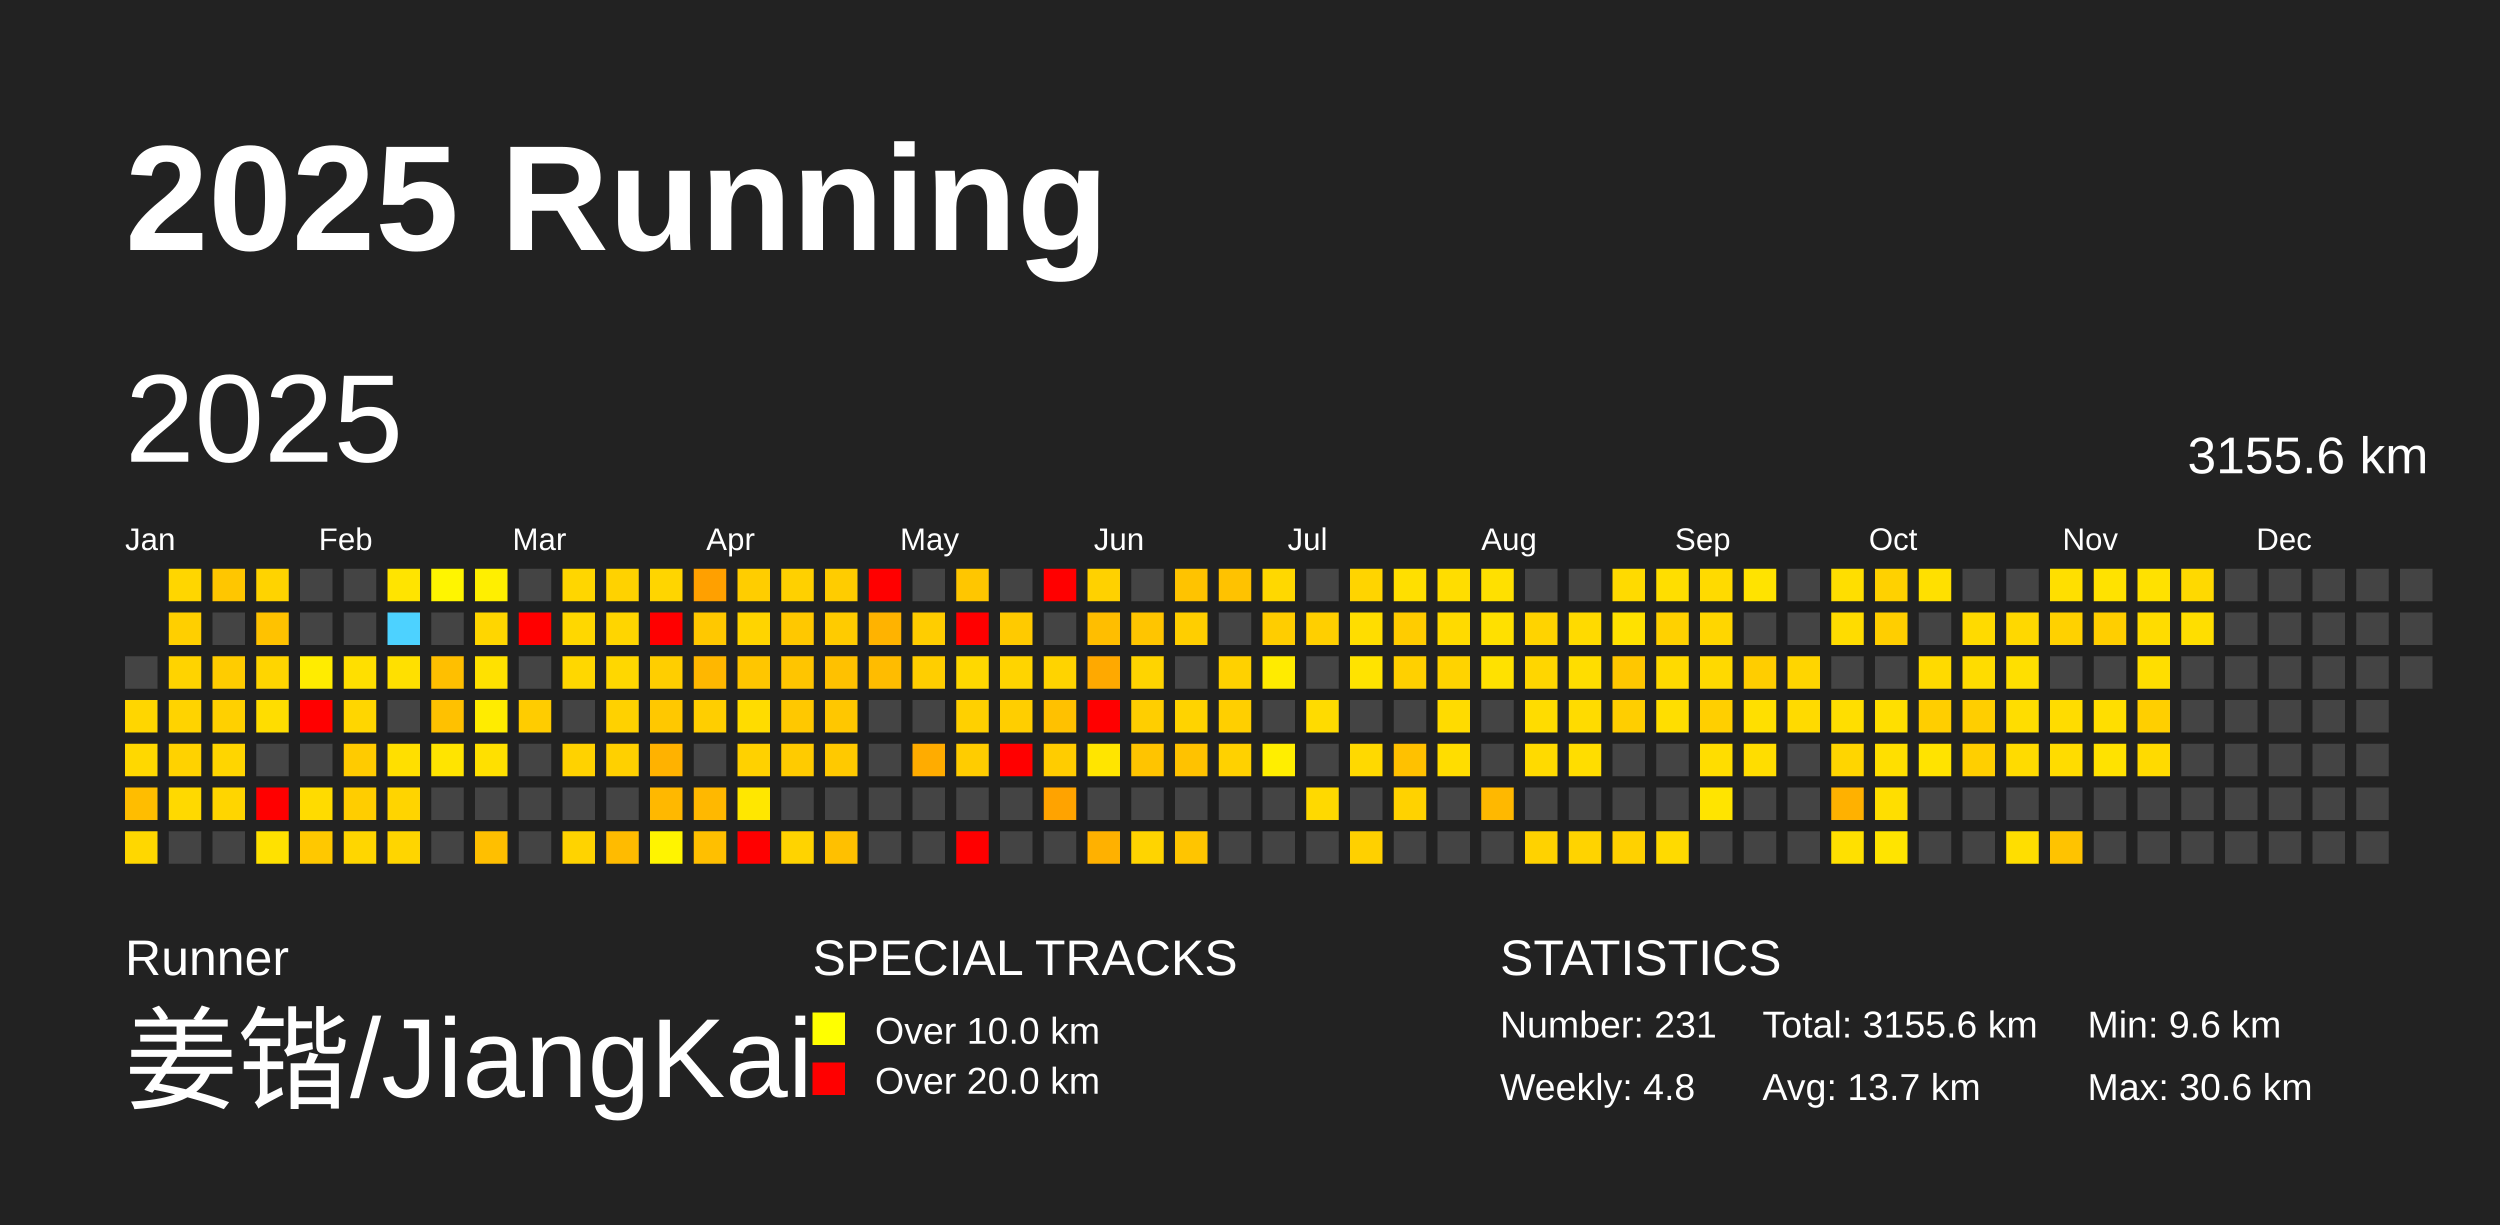
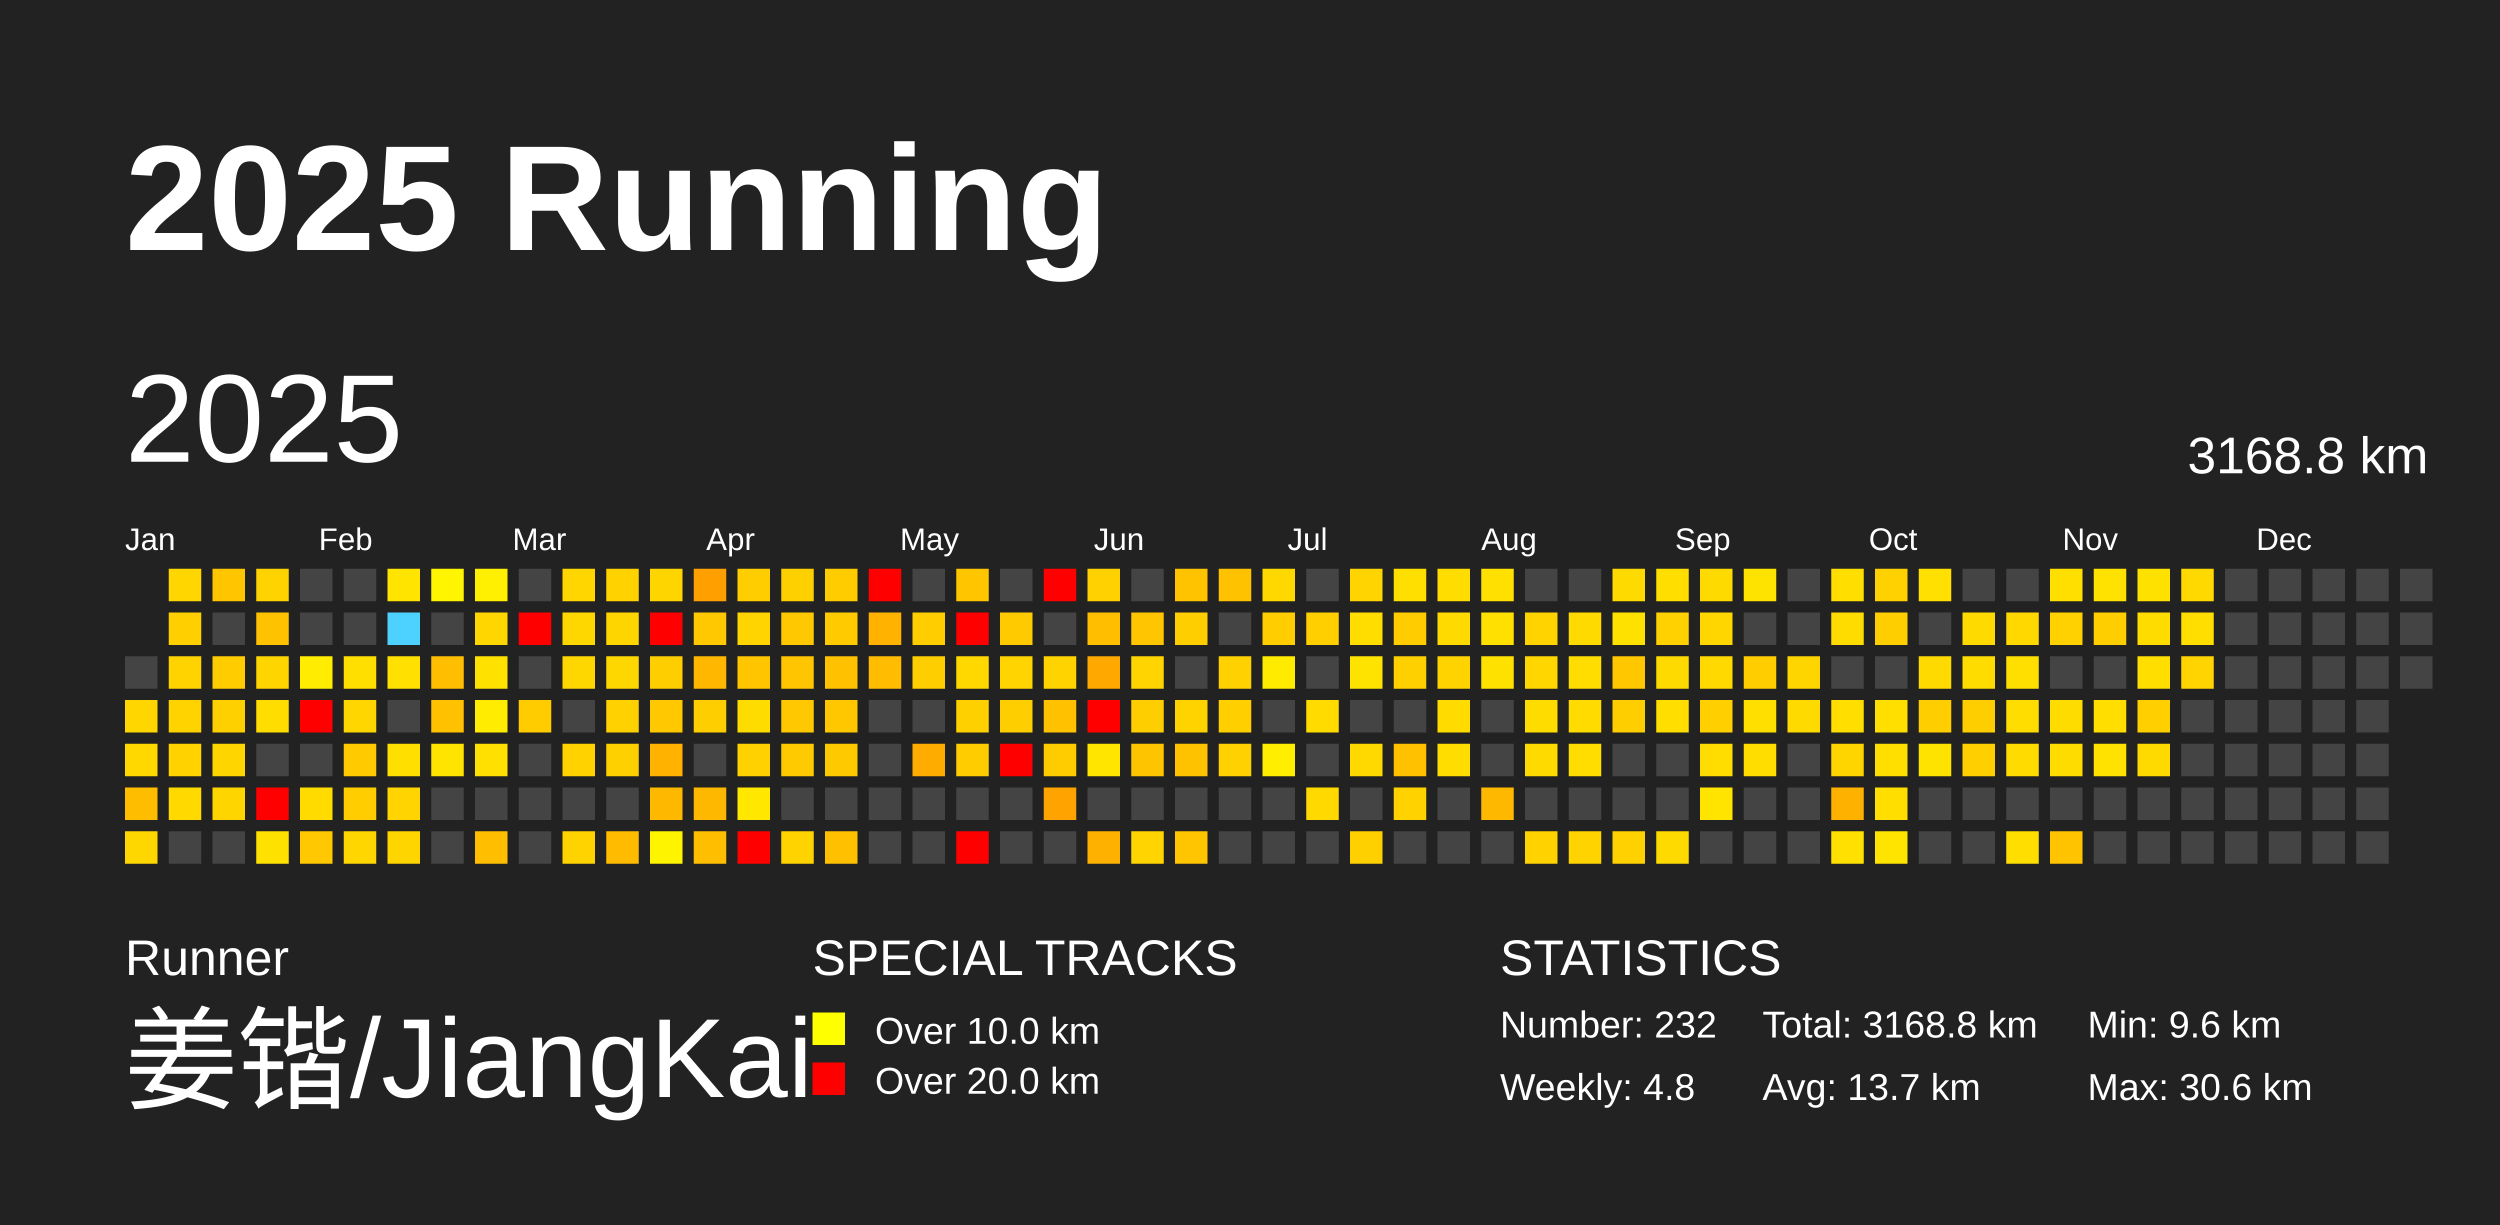
<svg xmlns="http://www.w3.org/2000/svg" baseProfile="full" height="98mm" version="1.1" viewBox="0,0,200,98" width="200mm">
  <defs />
  <rect fill="#222222" height="98" width="200" x="0" y="0" />
  <text fill="#FFFFFF" style="font-size:12px; font-family:Arial; font-weight:bold;" x="10" y="20">2025 Running</text>
  <text fill="#FFFFFF" style="font-size:4px; font-family:Arial" x="10" y="78">Runner</text>
  <text fill="#FFFFFF" style="font-size:9px; font-family:Arial" x="10" y="88">姜锴/JiangKai</text>
  <text fill="#FFFFFF" style="font-size:4px; font-family:Arial" x="65" y="78">SPECIAL TRACKS</text>
  <rect fill="yellow" height="2.6" width="2.6" x="65" y="81" />
  <text fill="#FFFFFF" style="font-size:3px; font-family:Arial" x="70" y="83.5">Over 10.0 km</text>
  <rect fill="red" height="2.6" width="2.6" x="65" y="85" />
  <text fill="#FFFFFF" style="font-size:3px; font-family:Arial" x="70" y="87.5">Over 20.0 km</text>
  <text fill="#FFFFFF" style="font-size:4px; font-family:Arial" x="120" y="78">STATISTICS</text>
-   <text fill="#FFFFFF" style="font-size:3px; font-family:Arial" x="120" y="83">Number: 231</text>
+   <text fill="#FFFFFF" style="font-size:3px; font-family:Arial" x="120" y="83">Number: 232</text>
  <text fill="#FFFFFF" style="font-size:3px; font-family:Arial" x="120" y="88">Weekly: 4.8</text>
-   <text fill="#FFFFFF" style="font-size:3px; font-family:Arial" x="141" y="83">Total: 3155.6 km</text>
+   <text fill="#FFFFFF" style="font-size:3px; font-family:Arial" x="141" y="83">Total: 3168.8 km</text>
  <text fill="#FFFFFF" style="font-size:3px; font-family:Arial" x="141" y="88">Avg: 13.7 km</text>
  <text fill="#FFFFFF" style="font-size:3px; font-family:Arial" x="167" y="83">Min: 9.6 km</text>
  <text fill="#FFFFFF" style="font-size:3px; font-family:Arial" x="167" y="88">Max: 30.6 km</text>
  <text dominant-baseline="hanging" fill="#FFFFFF" style="font-size:10.0px; font-family:Arial;" x="10" y="30">2025</text>
-   <text dominant-baseline="hanging" fill="#FFFFFF" style="font-size:4.125px; font-family:Arial;" x="175" y="35">3155.6 km</text>
+   <text dominant-baseline="hanging" fill="#FFFFFF" style="font-size:4.125px; font-family:Arial;" x="175" y="35">3168.8 km</text>
  <text fill="#FFFFFF" style="font-size:2.5px; font-family:Arial" x="10.0" y="44">Jan</text>
  <text fill="#FFFFFF" style="font-size:2.5px; font-family:Arial" x="25.5" y="44">Feb</text>
  <text fill="#FFFFFF" style="font-size:2.5px; font-family:Arial" x="41.0" y="44">Mar</text>
  <text fill="#FFFFFF" style="font-size:2.5px; font-family:Arial" x="56.5" y="44">Apr</text>
  <text fill="#FFFFFF" style="font-size:2.5px; font-family:Arial" x="72.0" y="44">May</text>
  <text fill="#FFFFFF" style="font-size:2.5px; font-family:Arial" x="87.5" y="44">Jun</text>
  <text fill="#FFFFFF" style="font-size:2.5px; font-family:Arial" x="103.0" y="44">Jul</text>
  <text fill="#FFFFFF" style="font-size:2.5px; font-family:Arial" x="118.5" y="44">Aug</text>
  <text fill="#FFFFFF" style="font-size:2.5px; font-family:Arial" x="134.0" y="44">Sep</text>
  <text fill="#FFFFFF" style="font-size:2.5px; font-family:Arial" x="149.5" y="44">Oct</text>
  <text fill="#FFFFFF" style="font-size:2.5px; font-family:Arial" x="165.0" y="44">Nov</text>
  <text fill="#FFFFFF" style="font-size:2.5px; font-family:Arial" x="180.5" y="44">Dec</text>
  <rect fill="#444444" height="2.6" width="2.6" x="10.0" y="52.5" />
  <rect fill="#ffd600" height="2.6" width="2.6" x="10.0" y="56.0" />
  <rect fill="#ffd800" height="2.6" width="2.6" x="10.0" y="59.5" />
  <rect fill="#ffbd00" height="2.6" width="2.6" x="10.0" y="63.0" />
  <rect fill="#ffd700" height="2.6" width="2.6" x="10.0" y="66.5" />
  <rect fill="#ffd600" height="2.6" width="2.6" x="13.5" y="45.5" />
  <rect fill="#ffcf00" height="2.6" width="2.6" x="13.5" y="49.0" />
  <rect fill="#ffd300" height="2.6" width="2.6" x="13.5" y="52.5" />
  <rect fill="#ffd300" height="2.6" width="2.6" x="13.5" y="56.0" />
  <rect fill="#ffd200" height="2.6" width="2.6" x="13.5" y="59.5" />
  <rect fill="#ffd900" height="2.6" width="2.6" x="13.5" y="63.0" />
  <rect fill="#444444" height="2.6" width="2.6" x="13.5" y="66.5" />
  <rect fill="#ffc600" height="2.6" width="2.6" x="17.0" y="45.5" />
  <rect fill="#444444" height="2.6" width="2.6" x="17.0" y="49.0" />
  <rect fill="#ffcc00" height="2.6" width="2.6" x="17.0" y="52.5" />
  <rect fill="#ffd000" height="2.6" width="2.6" x="17.0" y="56.0" />
  <rect fill="#ffd500" height="2.6" width="2.6" x="17.0" y="59.5" />
  <rect fill="#ffd500" height="2.6" width="2.6" x="17.0" y="63.0" />
  <rect fill="#444444" height="2.6" width="2.6" x="17.0" y="66.5" />
  <rect fill="#ffd300" height="2.6" width="2.6" x="20.5" y="45.5" />
  <rect fill="#ffc200" height="2.6" width="2.6" x="20.5" y="49.0" />
  <rect fill="#ffd500" height="2.6" width="2.6" x="20.5" y="52.5" />
  <rect fill="#ffdd00" height="2.6" width="2.6" x="20.5" y="56.0" />
  <rect fill="#444444" height="2.6" width="2.6" x="20.5" y="59.5" />
  <rect fill="red" height="2.6" width="2.6" x="20.5" y="63.0" />
  <rect fill="#ffe100" height="2.6" width="2.6" x="20.5" y="66.5" />
  <rect fill="#444444" height="2.6" width="2.6" x="24.0" y="45.5" />
  <rect fill="#444444" height="2.6" width="2.6" x="24.0" y="49.0" />
  <rect fill="#ffec00" height="2.6" width="2.6" x="24.0" y="52.5" />
  <rect fill="red" height="2.6" width="2.6" x="24.0" y="56.0" />
  <rect fill="#444444" height="2.6" width="2.6" x="24.0" y="59.5" />
  <rect fill="#ffdb00" height="2.6" width="2.6" x="24.0" y="63.0" />
  <rect fill="#ffc800" height="2.6" width="2.6" x="24.0" y="66.5" />
  <rect fill="#444444" height="2.6" width="2.6" x="27.5" y="45.5" />
  <rect fill="#444444" height="2.6" width="2.6" x="27.5" y="49.0" />
  <rect fill="#ffdf00" height="2.6" width="2.6" x="27.5" y="52.5" />
  <rect fill="#ffd600" height="2.6" width="2.6" x="27.5" y="56.0" />
  <rect fill="#ffcb00" height="2.6" width="2.6" x="27.5" y="59.5" />
  <rect fill="#ffcd00" height="2.6" width="2.6" x="27.5" y="63.0" />
  <rect fill="#ffd600" height="2.6" width="2.6" x="27.5" y="66.5" />
  <rect fill="#ffe400" height="2.6" width="2.6" x="31.0" y="45.5" />
  <rect fill="#4dd2ff" height="2.6" width="2.6" x="31.0" y="49.0" />
  <rect fill="#ffe000" height="2.6" width="2.6" x="31.0" y="52.5" />
  <rect fill="#444444" height="2.6" width="2.6" x="31.0" y="56.0" />
  <rect fill="#ffdf00" height="2.6" width="2.6" x="31.0" y="59.5" />
  <rect fill="#ffd400" height="2.6" width="2.6" x="31.0" y="63.0" />
  <rect fill="#ffd500" height="2.6" width="2.6" x="31.0" y="66.5" />
  <rect fill="#fff500" height="2.6" width="2.6" x="34.5" y="45.5" />
  <rect fill="#444444" height="2.6" width="2.6" x="34.5" y="49.0" />
  <rect fill="#ffbf00" height="2.6" width="2.6" x="34.5" y="52.5" />
  <rect fill="#ffc100" height="2.6" width="2.6" x="34.5" y="56.0" />
  <rect fill="#ffe400" height="2.6" width="2.6" x="34.5" y="59.5" />
  <rect fill="#444444" height="2.6" width="2.6" x="34.5" y="63.0" />
  <rect fill="#444444" height="2.6" width="2.6" x="34.5" y="66.5" />
  <rect fill="#ffef00" height="2.6" width="2.6" x="38.0" y="45.5" />
  <rect fill="#ffd600" height="2.6" width="2.6" x="38.0" y="49.0" />
  <rect fill="#ffe100" height="2.6" width="2.6" x="38.0" y="52.5" />
  <rect fill="#ffec00" height="2.6" width="2.6" x="38.0" y="56.0" />
  <rect fill="#ffe000" height="2.6" width="2.6" x="38.0" y="59.5" />
  <rect fill="#444444" height="2.6" width="2.6" x="38.0" y="63.0" />
  <rect fill="#ffbf00" height="2.6" width="2.6" x="38.0" y="66.5" />
  <rect fill="#444444" height="2.6" width="2.6" x="41.5" y="45.5" />
  <rect fill="red" height="2.6" width="2.6" x="41.5" y="49.0" />
  <rect fill="#444444" height="2.6" width="2.6" x="41.5" y="52.5" />
  <rect fill="#ffcc00" height="2.6" width="2.6" x="41.5" y="56.0" />
  <rect fill="#444444" height="2.6" width="2.6" x="41.5" y="59.5" />
  <rect fill="#444444" height="2.6" width="2.6" x="41.5" y="63.0" />
  <rect fill="#444444" height="2.6" width="2.6" x="41.5" y="66.5" />
  <rect fill="#ffd600" height="2.6" width="2.6" x="45.0" y="45.5" />
  <rect fill="#ffd700" height="2.6" width="2.6" x="45.0" y="49.0" />
  <rect fill="#ffd700" height="2.6" width="2.6" x="45.0" y="52.5" />
  <rect fill="#444444" height="2.6" width="2.6" x="45.0" y="56.0" />
  <rect fill="#ffd200" height="2.6" width="2.6" x="45.0" y="59.5" />
  <rect fill="#444444" height="2.6" width="2.6" x="45.0" y="63.0" />
  <rect fill="#ffd300" height="2.6" width="2.6" x="45.0" y="66.5" />
  <rect fill="#ffd200" height="2.6" width="2.6" x="48.5" y="45.5" />
  <rect fill="#ffd500" height="2.6" width="2.6" x="48.5" y="49.0" />
  <rect fill="#ffd700" height="2.6" width="2.6" x="48.5" y="52.5" />
  <rect fill="#ffd100" height="2.6" width="2.6" x="48.5" y="56.0" />
  <rect fill="#ffd000" height="2.6" width="2.6" x="48.5" y="59.5" />
  <rect fill="#444444" height="2.6" width="2.6" x="48.5" y="63.0" />
  <rect fill="#ffbb00" height="2.6" width="2.6" x="48.5" y="66.5" />
  <rect fill="#ffd500" height="2.6" width="2.6" x="52.0" y="45.5" />
  <rect fill="red" height="2.6" width="2.6" x="52.0" y="49.0" />
  <rect fill="#ffce00" height="2.6" width="2.6" x="52.0" y="52.5" />
  <rect fill="#ffc800" height="2.6" width="2.6" x="52.0" y="56.0" />
  <rect fill="#ffb200" height="2.6" width="2.6" x="52.0" y="59.5" />
  <rect fill="#ffb800" height="2.6" width="2.6" x="52.0" y="63.0" />
  <rect fill="#fff400" height="2.6" width="2.6" x="52.0" y="66.5" />
  <rect fill="#ffa000" height="2.6" width="2.6" x="55.5" y="45.5" />
  <rect fill="#ffc800" height="2.6" width="2.6" x="55.5" y="49.0" />
  <rect fill="#ffb700" height="2.6" width="2.6" x="55.5" y="52.5" />
  <rect fill="#ffce00" height="2.6" width="2.6" x="55.5" y="56.0" />
  <rect fill="#444444" height="2.6" width="2.6" x="55.5" y="59.5" />
  <rect fill="#ffb800" height="2.6" width="2.6" x="55.5" y="63.0" />
  <rect fill="#ffbf00" height="2.6" width="2.6" x="55.5" y="66.5" />
  <rect fill="#ffcd00" height="2.6" width="2.6" x="59.0" y="45.5" />
  <rect fill="#ffd400" height="2.6" width="2.6" x="59.0" y="49.0" />
  <rect fill="#ffc600" height="2.6" width="2.6" x="59.0" y="52.5" />
  <rect fill="#ffdc00" height="2.6" width="2.6" x="59.0" y="56.0" />
  <rect fill="#ffd100" height="2.6" width="2.6" x="59.0" y="59.5" />
  <rect fill="#ffe700" height="2.6" width="2.6" x="59.0" y="63.0" />
  <rect fill="red" height="2.6" width="2.6" x="59.0" y="66.5" />
  <rect fill="#ffd000" height="2.6" width="2.6" x="62.5" y="45.5" />
  <rect fill="#ffc800" height="2.6" width="2.6" x="62.5" y="49.0" />
  <rect fill="#ffc500" height="2.6" width="2.6" x="62.5" y="52.5" />
  <rect fill="#ffc800" height="2.6" width="2.6" x="62.5" y="56.0" />
  <rect fill="#ffcb00" height="2.6" width="2.6" x="62.5" y="59.5" />
  <rect fill="#444444" height="2.6" width="2.6" x="62.5" y="63.0" />
  <rect fill="#ffd300" height="2.6" width="2.6" x="62.5" y="66.5" />
  <rect fill="#ffcc00" height="2.6" width="2.6" x="66.0" y="45.5" />
  <rect fill="#ffcb00" height="2.6" width="2.6" x="66.0" y="49.0" />
  <rect fill="#ffc100" height="2.6" width="2.6" x="66.0" y="52.5" />
  <rect fill="#ffc700" height="2.6" width="2.6" x="66.0" y="56.0" />
  <rect fill="#ffc900" height="2.6" width="2.6" x="66.0" y="59.5" />
  <rect fill="#444444" height="2.6" width="2.6" x="66.0" y="63.0" />
  <rect fill="#ffc000" height="2.6" width="2.6" x="66.0" y="66.5" />
  <rect fill="red" height="2.6" width="2.6" x="69.5" y="45.5" />
  <rect fill="#ffb300" height="2.6" width="2.6" x="69.5" y="49.0" />
  <rect fill="#ffbc00" height="2.6" width="2.6" x="69.5" y="52.5" />
  <rect fill="#444444" height="2.6" width="2.6" x="69.5" y="56.0" />
  <rect fill="#444444" height="2.6" width="2.6" x="69.5" y="59.5" />
  <rect fill="#444444" height="2.6" width="2.6" x="69.5" y="63.0" />
  <rect fill="#444444" height="2.6" width="2.6" x="69.5" y="66.5" />
  <rect fill="#444444" height="2.6" width="2.6" x="73.0" y="45.5" />
  <rect fill="#ffcd00" height="2.6" width="2.6" x="73.0" y="49.0" />
  <rect fill="#ffce00" height="2.6" width="2.6" x="73.0" y="52.5" />
  <rect fill="#444444" height="2.6" width="2.6" x="73.0" y="56.0" />
  <rect fill="#ffac00" height="2.6" width="2.6" x="73.0" y="59.5" />
  <rect fill="#444444" height="2.6" width="2.6" x="73.0" y="63.0" />
  <rect fill="#444444" height="2.6" width="2.6" x="73.0" y="66.5" />
  <rect fill="#ffc600" height="2.6" width="2.6" x="76.5" y="45.5" />
  <rect fill="red" height="2.6" width="2.6" x="76.5" y="49.0" />
  <rect fill="#ffd800" height="2.6" width="2.6" x="76.5" y="52.5" />
  <rect fill="#ffd000" height="2.6" width="2.6" x="76.5" y="56.0" />
  <rect fill="#ffcc00" height="2.6" width="2.6" x="76.5" y="59.5" />
  <rect fill="#444444" height="2.6" width="2.6" x="76.5" y="63.0" />
  <rect fill="red" height="2.6" width="2.6" x="76.5" y="66.5" />
  <rect fill="#444444" height="2.6" width="2.6" x="80.0" y="45.5" />
  <rect fill="#ffca00" height="2.6" width="2.6" x="80.0" y="49.0" />
  <rect fill="#ffd400" height="2.6" width="2.6" x="80.0" y="52.5" />
  <rect fill="#ffce00" height="2.6" width="2.6" x="80.0" y="56.0" />
  <rect fill="red" height="2.6" width="2.6" x="80.0" y="59.5" />
  <rect fill="#444444" height="2.6" width="2.6" x="80.0" y="63.0" />
  <rect fill="#444444" height="2.6" width="2.6" x="80.0" y="66.5" />
  <rect fill="red" height="2.6" width="2.6" x="83.5" y="45.5" />
  <rect fill="#444444" height="2.6" width="2.6" x="83.5" y="49.0" />
  <rect fill="#ffd300" height="2.6" width="2.6" x="83.5" y="52.5" />
  <rect fill="#ffc100" height="2.6" width="2.6" x="83.5" y="56.0" />
  <rect fill="#ffcc00" height="2.6" width="2.6" x="83.5" y="59.5" />
  <rect fill="#ffa300" height="2.6" width="2.6" x="83.5" y="63.0" />
  <rect fill="#444444" height="2.6" width="2.6" x="83.5" y="66.5" />
  <rect fill="#ffd100" height="2.6" width="2.6" x="87.0" y="45.5" />
  <rect fill="#ffbe00" height="2.6" width="2.6" x="87.0" y="49.0" />
  <rect fill="#ffa900" height="2.6" width="2.6" x="87.0" y="52.5" />
  <rect fill="red" height="2.6" width="2.6" x="87.0" y="56.0" />
  <rect fill="#ffe500" height="2.6" width="2.6" x="87.0" y="59.5" />
  <rect fill="#444444" height="2.6" width="2.6" x="87.0" y="63.0" />
  <rect fill="#ffb100" height="2.6" width="2.6" x="87.0" y="66.5" />
  <rect fill="#444444" height="2.6" width="2.6" x="90.5" y="45.5" />
  <rect fill="#ffc500" height="2.6" width="2.6" x="90.5" y="49.0" />
  <rect fill="#ffd400" height="2.6" width="2.6" x="90.5" y="52.5" />
  <rect fill="#ffce00" height="2.6" width="2.6" x="90.5" y="56.0" />
  <rect fill="#ffc400" height="2.6" width="2.6" x="90.5" y="59.5" />
  <rect fill="#444444" height="2.6" width="2.6" x="90.5" y="63.0" />
  <rect fill="#ffd400" height="2.6" width="2.6" x="90.5" y="66.5" />
  <rect fill="#ffc300" height="2.6" width="2.6" x="94.0" y="45.5" />
  <rect fill="#ffce00" height="2.6" width="2.6" x="94.0" y="49.0" />
  <rect fill="#444444" height="2.6" width="2.6" x="94.0" y="52.5" />
  <rect fill="#ffd300" height="2.6" width="2.6" x="94.0" y="56.0" />
  <rect fill="#ffc200" height="2.6" width="2.6" x="94.0" y="59.5" />
  <rect fill="#444444" height="2.6" width="2.6" x="94.0" y="63.0" />
  <rect fill="#ffc500" height="2.6" width="2.6" x="94.0" y="66.5" />
  <rect fill="#ffc200" height="2.6" width="2.6" x="97.5" y="45.5" />
  <rect fill="#444444" height="2.6" width="2.6" x="97.5" y="49.0" />
  <rect fill="#ffd100" height="2.6" width="2.6" x="97.5" y="52.5" />
  <rect fill="#ffcf00" height="2.6" width="2.6" x="97.5" y="56.0" />
  <rect fill="#ffd100" height="2.6" width="2.6" x="97.5" y="59.5" />
  <rect fill="#444444" height="2.6" width="2.6" x="97.5" y="63.0" />
  <rect fill="#444444" height="2.6" width="2.6" x="97.5" y="66.5" />
  <rect fill="#ffd800" height="2.6" width="2.6" x="101.0" y="45.5" />
  <rect fill="#ffcd00" height="2.6" width="2.6" x="101.0" y="49.0" />
  <rect fill="#ffeb00" height="2.6" width="2.6" x="101.0" y="52.5" />
  <rect fill="#444444" height="2.6" width="2.6" x="101.0" y="56.0" />
  <rect fill="#ffee00" height="2.6" width="2.6" x="101.0" y="59.5" />
  <rect fill="#444444" height="2.6" width="2.6" x="101.0" y="63.0" />
  <rect fill="#444444" height="2.6" width="2.6" x="101.0" y="66.5" />
  <rect fill="#444444" height="2.6" width="2.6" x="104.5" y="45.5" />
  <rect fill="#ffcf00" height="2.6" width="2.6" x="104.5" y="49.0" />
  <rect fill="#444444" height="2.6" width="2.6" x="104.5" y="52.5" />
  <rect fill="#ffdb00" height="2.6" width="2.6" x="104.5" y="56.0" />
  <rect fill="#444444" height="2.6" width="2.6" x="104.5" y="59.5" />
  <rect fill="#ffd900" height="2.6" width="2.6" x="104.5" y="63.0" />
  <rect fill="#444444" height="2.6" width="2.6" x="104.5" y="66.5" />
  <rect fill="#ffd400" height="2.6" width="2.6" x="108.0" y="45.5" />
  <rect fill="#ffdd00" height="2.6" width="2.6" x="108.0" y="49.0" />
  <rect fill="#ffe300" height="2.6" width="2.6" x="108.0" y="52.5" />
  <rect fill="#444444" height="2.6" width="2.6" x="108.0" y="56.0" />
  <rect fill="#ffd900" height="2.6" width="2.6" x="108.0" y="59.5" />
  <rect fill="#444444" height="2.6" width="2.6" x="108.0" y="63.0" />
  <rect fill="#ffd000" height="2.6" width="2.6" x="108.0" y="66.5" />
  <rect fill="#ffdf00" height="2.6" width="2.6" x="111.5" y="45.5" />
  <rect fill="#ffcc00" height="2.6" width="2.6" x="111.5" y="49.0" />
  <rect fill="#ffd000" height="2.6" width="2.6" x="111.5" y="52.5" />
  <rect fill="#444444" height="2.6" width="2.6" x="111.5" y="56.0" />
  <rect fill="#ffc100" height="2.6" width="2.6" x="111.5" y="59.5" />
  <rect fill="#ffd200" height="2.6" width="2.6" x="111.5" y="63.0" />
  <rect fill="#444444" height="2.6" width="2.6" x="111.5" y="66.5" />
  <rect fill="#ffdd00" height="2.6" width="2.6" x="115.0" y="45.5" />
  <rect fill="#ffda00" height="2.6" width="2.6" x="115.0" y="49.0" />
  <rect fill="#ffd300" height="2.6" width="2.6" x="115.0" y="52.5" />
  <rect fill="#ffdb00" height="2.6" width="2.6" x="115.0" y="56.0" />
  <rect fill="#ffdd00" height="2.6" width="2.6" x="115.0" y="59.5" />
  <rect fill="#444444" height="2.6" width="2.6" x="115.0" y="63.0" />
  <rect fill="#444444" height="2.6" width="2.6" x="115.0" y="66.5" />
  <rect fill="#ffe000" height="2.6" width="2.6" x="118.5" y="45.5" />
  <rect fill="#ffe000" height="2.6" width="2.6" x="118.5" y="49.0" />
  <rect fill="#ffe100" height="2.6" width="2.6" x="118.5" y="52.5" />
  <rect fill="#444444" height="2.6" width="2.6" x="118.5" y="56.0" />
  <rect fill="#444444" height="2.6" width="2.6" x="118.5" y="59.5" />
  <rect fill="#ffb800" height="2.6" width="2.6" x="118.5" y="63.0" />
  <rect fill="#444444" height="2.6" width="2.6" x="118.5" y="66.5" />
  <rect fill="#444444" height="2.6" width="2.6" x="122.0" y="45.5" />
  <rect fill="#ffd300" height="2.6" width="2.6" x="122.0" y="49.0" />
  <rect fill="#ffd600" height="2.6" width="2.6" x="122.0" y="52.5" />
  <rect fill="#ffdc00" height="2.6" width="2.6" x="122.0" y="56.0" />
  <rect fill="#ffda00" height="2.6" width="2.6" x="122.0" y="59.5" />
  <rect fill="#444444" height="2.6" width="2.6" x="122.0" y="63.0" />
  <rect fill="#ffd200" height="2.6" width="2.6" x="122.0" y="66.5" />
  <rect fill="#444444" height="2.6" width="2.6" x="125.5" y="45.5" />
  <rect fill="#ffda00" height="2.6" width="2.6" x="125.5" y="49.0" />
  <rect fill="#ffdd00" height="2.6" width="2.6" x="125.5" y="52.5" />
  <rect fill="#ffdb00" height="2.6" width="2.6" x="125.5" y="56.0" />
  <rect fill="#ffdd00" height="2.6" width="2.6" x="125.5" y="59.5" />
  <rect fill="#444444" height="2.6" width="2.6" x="125.5" y="63.0" />
  <rect fill="#ffd300" height="2.6" width="2.6" x="125.5" y="66.5" />
  <rect fill="#ffda00" height="2.6" width="2.6" x="129.0" y="45.5" />
  <rect fill="#ffe100" height="2.6" width="2.6" x="129.0" y="49.0" />
  <rect fill="#ffc700" height="2.6" width="2.6" x="129.0" y="52.5" />
  <rect fill="#ffce00" height="2.6" width="2.6" x="129.0" y="56.0" />
  <rect fill="#444444" height="2.6" width="2.6" x="129.0" y="59.5" />
  <rect fill="#444444" height="2.6" width="2.6" x="129.0" y="63.0" />
  <rect fill="#ffd100" height="2.6" width="2.6" x="129.0" y="66.5" />
  <rect fill="#ffde00" height="2.6" width="2.6" x="132.5" y="45.5" />
  <rect fill="#ffd100" height="2.6" width="2.6" x="132.5" y="49.0" />
  <rect fill="#ffda00" height="2.6" width="2.6" x="132.5" y="52.5" />
  <rect fill="#ffde00" height="2.6" width="2.6" x="132.5" y="56.0" />
  <rect fill="#444444" height="2.6" width="2.6" x="132.5" y="59.5" />
  <rect fill="#444444" height="2.6" width="2.6" x="132.5" y="63.0" />
  <rect fill="#ffda00" height="2.6" width="2.6" x="132.5" y="66.5" />
  <rect fill="#ffda00" height="2.6" width="2.6" x="136.0" y="45.5" />
  <rect fill="#ffd600" height="2.6" width="2.6" x="136.0" y="49.0" />
  <rect fill="#ffd900" height="2.6" width="2.6" x="136.0" y="52.5" />
  <rect fill="#ffcf00" height="2.6" width="2.6" x="136.0" y="56.0" />
  <rect fill="#ffdd00" height="2.6" width="2.6" x="136.0" y="59.5" />
  <rect fill="#ffe400" height="2.6" width="2.6" x="136.0" y="63.0" />
  <rect fill="#444444" height="2.6" width="2.6" x="136.0" y="66.5" />
  <rect fill="#ffe300" height="2.6" width="2.6" x="139.5" y="45.5" />
  <rect fill="#444444" height="2.6" width="2.6" x="139.5" y="49.0" />
  <rect fill="#ffcd00" height="2.6" width="2.6" x="139.5" y="52.5" />
  <rect fill="#ffdf00" height="2.6" width="2.6" x="139.5" y="56.0" />
  <rect fill="#ffdd00" height="2.6" width="2.6" x="139.5" y="59.5" />
  <rect fill="#444444" height="2.6" width="2.6" x="139.5" y="63.0" />
  <rect fill="#444444" height="2.6" width="2.6" x="139.5" y="66.5" />
  <rect fill="#444444" height="2.6" width="2.6" x="143.0" y="45.5" />
  <rect fill="#444444" height="2.6" width="2.6" x="143.0" y="49.0" />
  <rect fill="#ffd500" height="2.6" width="2.6" x="143.0" y="52.5" />
  <rect fill="#ffda00" height="2.6" width="2.6" x="143.0" y="56.0" />
  <rect fill="#444444" height="2.6" width="2.6" x="143.0" y="59.5" />
  <rect fill="#444444" height="2.6" width="2.6" x="143.0" y="63.0" />
  <rect fill="#444444" height="2.6" width="2.6" x="143.0" y="66.5" />
  <rect fill="#ffde00" height="2.6" width="2.6" x="146.5" y="45.5" />
  <rect fill="#ffdc00" height="2.6" width="2.6" x="146.5" y="49.0" />
  <rect fill="#444444" height="2.6" width="2.6" x="146.5" y="52.5" />
  <rect fill="#ffde00" height="2.6" width="2.6" x="146.5" y="56.0" />
  <rect fill="#ffd500" height="2.6" width="2.6" x="146.5" y="59.5" />
  <rect fill="#ffb100" height="2.6" width="2.6" x="146.5" y="63.0" />
  <rect fill="#ffe000" height="2.6" width="2.6" x="146.5" y="66.5" />
  <rect fill="#ffd100" height="2.6" width="2.6" x="150.0" y="45.5" />
  <rect fill="#ffce00" height="2.6" width="2.6" x="150.0" y="49.0" />
  <rect fill="#444444" height="2.6" width="2.6" x="150.0" y="52.5" />
  <rect fill="#ffdf00" height="2.6" width="2.6" x="150.0" y="56.0" />
  <rect fill="#ffdf00" height="2.6" width="2.6" x="150.0" y="59.5" />
  <rect fill="#ffde00" height="2.6" width="2.6" x="150.0" y="63.0" />
  <rect fill="#ffe400" height="2.6" width="2.6" x="150.0" y="66.5" />
  <rect fill="#ffe000" height="2.6" width="2.6" x="153.5" y="45.5" />
  <rect fill="#444444" height="2.6" width="2.6" x="153.5" y="49.0" />
  <rect fill="#ffda00" height="2.6" width="2.6" x="153.5" y="52.5" />
  <rect fill="#ffce00" height="2.6" width="2.6" x="153.5" y="56.0" />
  <rect fill="#ffe300" height="2.6" width="2.6" x="153.5" y="59.5" />
  <rect fill="#444444" height="2.6" width="2.6" x="153.5" y="63.0" />
  <rect fill="#444444" height="2.6" width="2.6" x="153.5" y="66.5" />
  <rect fill="#444444" height="2.6" width="2.6" x="157.0" y="45.5" />
  <rect fill="#ffda00" height="2.6" width="2.6" x="157.0" y="49.0" />
  <rect fill="#ffdc00" height="2.6" width="2.6" x="157.0" y="52.5" />
  <rect fill="#ffce00" height="2.6" width="2.6" x="157.0" y="56.0" />
  <rect fill="#ffcf00" height="2.6" width="2.6" x="157.0" y="59.5" />
  <rect fill="#444444" height="2.6" width="2.6" x="157.0" y="63.0" />
  <rect fill="#444444" height="2.6" width="2.6" x="157.0" y="66.5" />
  <rect fill="#444444" height="2.6" width="2.6" x="160.5" y="45.5" />
  <rect fill="#ffd800" height="2.6" width="2.6" x="160.5" y="49.0" />
  <rect fill="#ffdf00" height="2.6" width="2.6" x="160.5" y="52.5" />
  <rect fill="#ffdd00" height="2.6" width="2.6" x="160.5" y="56.0" />
  <rect fill="#ffdb00" height="2.6" width="2.6" x="160.5" y="59.5" />
  <rect fill="#444444" height="2.6" width="2.6" x="160.5" y="63.0" />
  <rect fill="#ffde00" height="2.6" width="2.6" x="160.5" y="66.5" />
  <rect fill="#ffdf00" height="2.6" width="2.6" x="164.0" y="45.5" />
  <rect fill="#ffd100" height="2.6" width="2.6" x="164.0" y="49.0" />
  <rect fill="#444444" height="2.6" width="2.6" x="164.0" y="52.5" />
  <rect fill="#ffdc00" height="2.6" width="2.6" x="164.0" y="56.0" />
  <rect fill="#ffdc00" height="2.6" width="2.6" x="164.0" y="59.5" />
  <rect fill="#444444" height="2.6" width="2.6" x="164.0" y="63.0" />
  <rect fill="#ffc300" height="2.6" width="2.6" x="164.0" y="66.5" />
  <rect fill="#ffe200" height="2.6" width="2.6" x="167.5" y="45.5" />
  <rect fill="#ffce00" height="2.6" width="2.6" x="167.5" y="49.0" />
  <rect fill="#444444" height="2.6" width="2.6" x="167.5" y="52.5" />
  <rect fill="#ffde00" height="2.6" width="2.6" x="167.5" y="56.0" />
  <rect fill="#ffe200" height="2.6" width="2.6" x="167.5" y="59.5" />
  <rect fill="#444444" height="2.6" width="2.6" x="167.5" y="63.0" />
  <rect fill="#444444" height="2.6" width="2.6" x="167.5" y="66.5" />
  <rect fill="#ffe100" height="2.6" width="2.6" x="171.0" y="45.5" />
  <rect fill="#ffdc00" height="2.6" width="2.6" x="171.0" y="49.0" />
  <rect fill="#ffde00" height="2.6" width="2.6" x="171.0" y="52.5" />
  <rect fill="#ffcf00" height="2.6" width="2.6" x="171.0" y="56.0" />
  <rect fill="#ffda00" height="2.6" width="2.6" x="171.0" y="59.5" />
  <rect fill="#444444" height="2.6" width="2.6" x="171.0" y="63.0" />
  <rect fill="#444444" height="2.6" width="2.6" x="171.0" y="66.5" />
  <rect fill="#ffd900" height="2.6" width="2.6" x="174.5" y="45.5" />
  <rect fill="#ffde00" height="2.6" width="2.6" x="174.5" y="49.0" />
-   <rect fill="#444444" height="2.6" width="2.6" x="174.5" y="52.5" />
+   <rect fill="#ffd400" height="2.6" width="2.6" x="174.5" y="52.5" />
  <rect fill="#444444" height="2.6" width="2.6" x="174.5" y="56.0" />
  <rect fill="#444444" height="2.6" width="2.6" x="174.5" y="59.5" />
  <rect fill="#444444" height="2.6" width="2.6" x="174.5" y="63.0" />
  <rect fill="#444444" height="2.6" width="2.6" x="174.5" y="66.5" />
  <rect fill="#444444" height="2.6" width="2.6" x="178.0" y="45.5" />
  <rect fill="#444444" height="2.6" width="2.6" x="178.0" y="49.0" />
  <rect fill="#444444" height="2.6" width="2.6" x="178.0" y="52.5" />
  <rect fill="#444444" height="2.6" width="2.6" x="178.0" y="56.0" />
  <rect fill="#444444" height="2.6" width="2.6" x="178.0" y="59.5" />
  <rect fill="#444444" height="2.6" width="2.6" x="178.0" y="63.0" />
  <rect fill="#444444" height="2.6" width="2.6" x="178.0" y="66.5" />
  <rect fill="#444444" height="2.6" width="2.6" x="181.5" y="45.5" />
  <rect fill="#444444" height="2.6" width="2.6" x="181.5" y="49.0" />
  <rect fill="#444444" height="2.6" width="2.6" x="181.5" y="52.5" />
  <rect fill="#444444" height="2.6" width="2.6" x="181.5" y="56.0" />
  <rect fill="#444444" height="2.6" width="2.6" x="181.5" y="59.5" />
  <rect fill="#444444" height="2.6" width="2.6" x="181.5" y="63.0" />
  <rect fill="#444444" height="2.6" width="2.6" x="181.5" y="66.5" />
  <rect fill="#444444" height="2.6" width="2.6" x="185.0" y="45.5" />
  <rect fill="#444444" height="2.6" width="2.6" x="185.0" y="49.0" />
  <rect fill="#444444" height="2.6" width="2.6" x="185.0" y="52.5" />
  <rect fill="#444444" height="2.6" width="2.6" x="185.0" y="56.0" />
  <rect fill="#444444" height="2.6" width="2.6" x="185.0" y="59.5" />
  <rect fill="#444444" height="2.6" width="2.6" x="185.0" y="63.0" />
  <rect fill="#444444" height="2.6" width="2.6" x="185.0" y="66.5" />
  <rect fill="#444444" height="2.6" width="2.6" x="188.5" y="45.5" />
  <rect fill="#444444" height="2.6" width="2.6" x="188.5" y="49.0" />
  <rect fill="#444444" height="2.6" width="2.6" x="188.5" y="52.5" />
  <rect fill="#444444" height="2.6" width="2.6" x="188.5" y="56.0" />
  <rect fill="#444444" height="2.6" width="2.6" x="188.5" y="59.5" />
  <rect fill="#444444" height="2.6" width="2.6" x="188.5" y="63.0" />
  <rect fill="#444444" height="2.6" width="2.6" x="188.5" y="66.5" />
  <rect fill="#444444" height="2.6" width="2.6" x="192.0" y="45.5" />
  <rect fill="#444444" height="2.6" width="2.6" x="192.0" y="49.0" />
  <rect fill="#444444" height="2.6" width="2.6" x="192.0" y="52.5" />
</svg>
